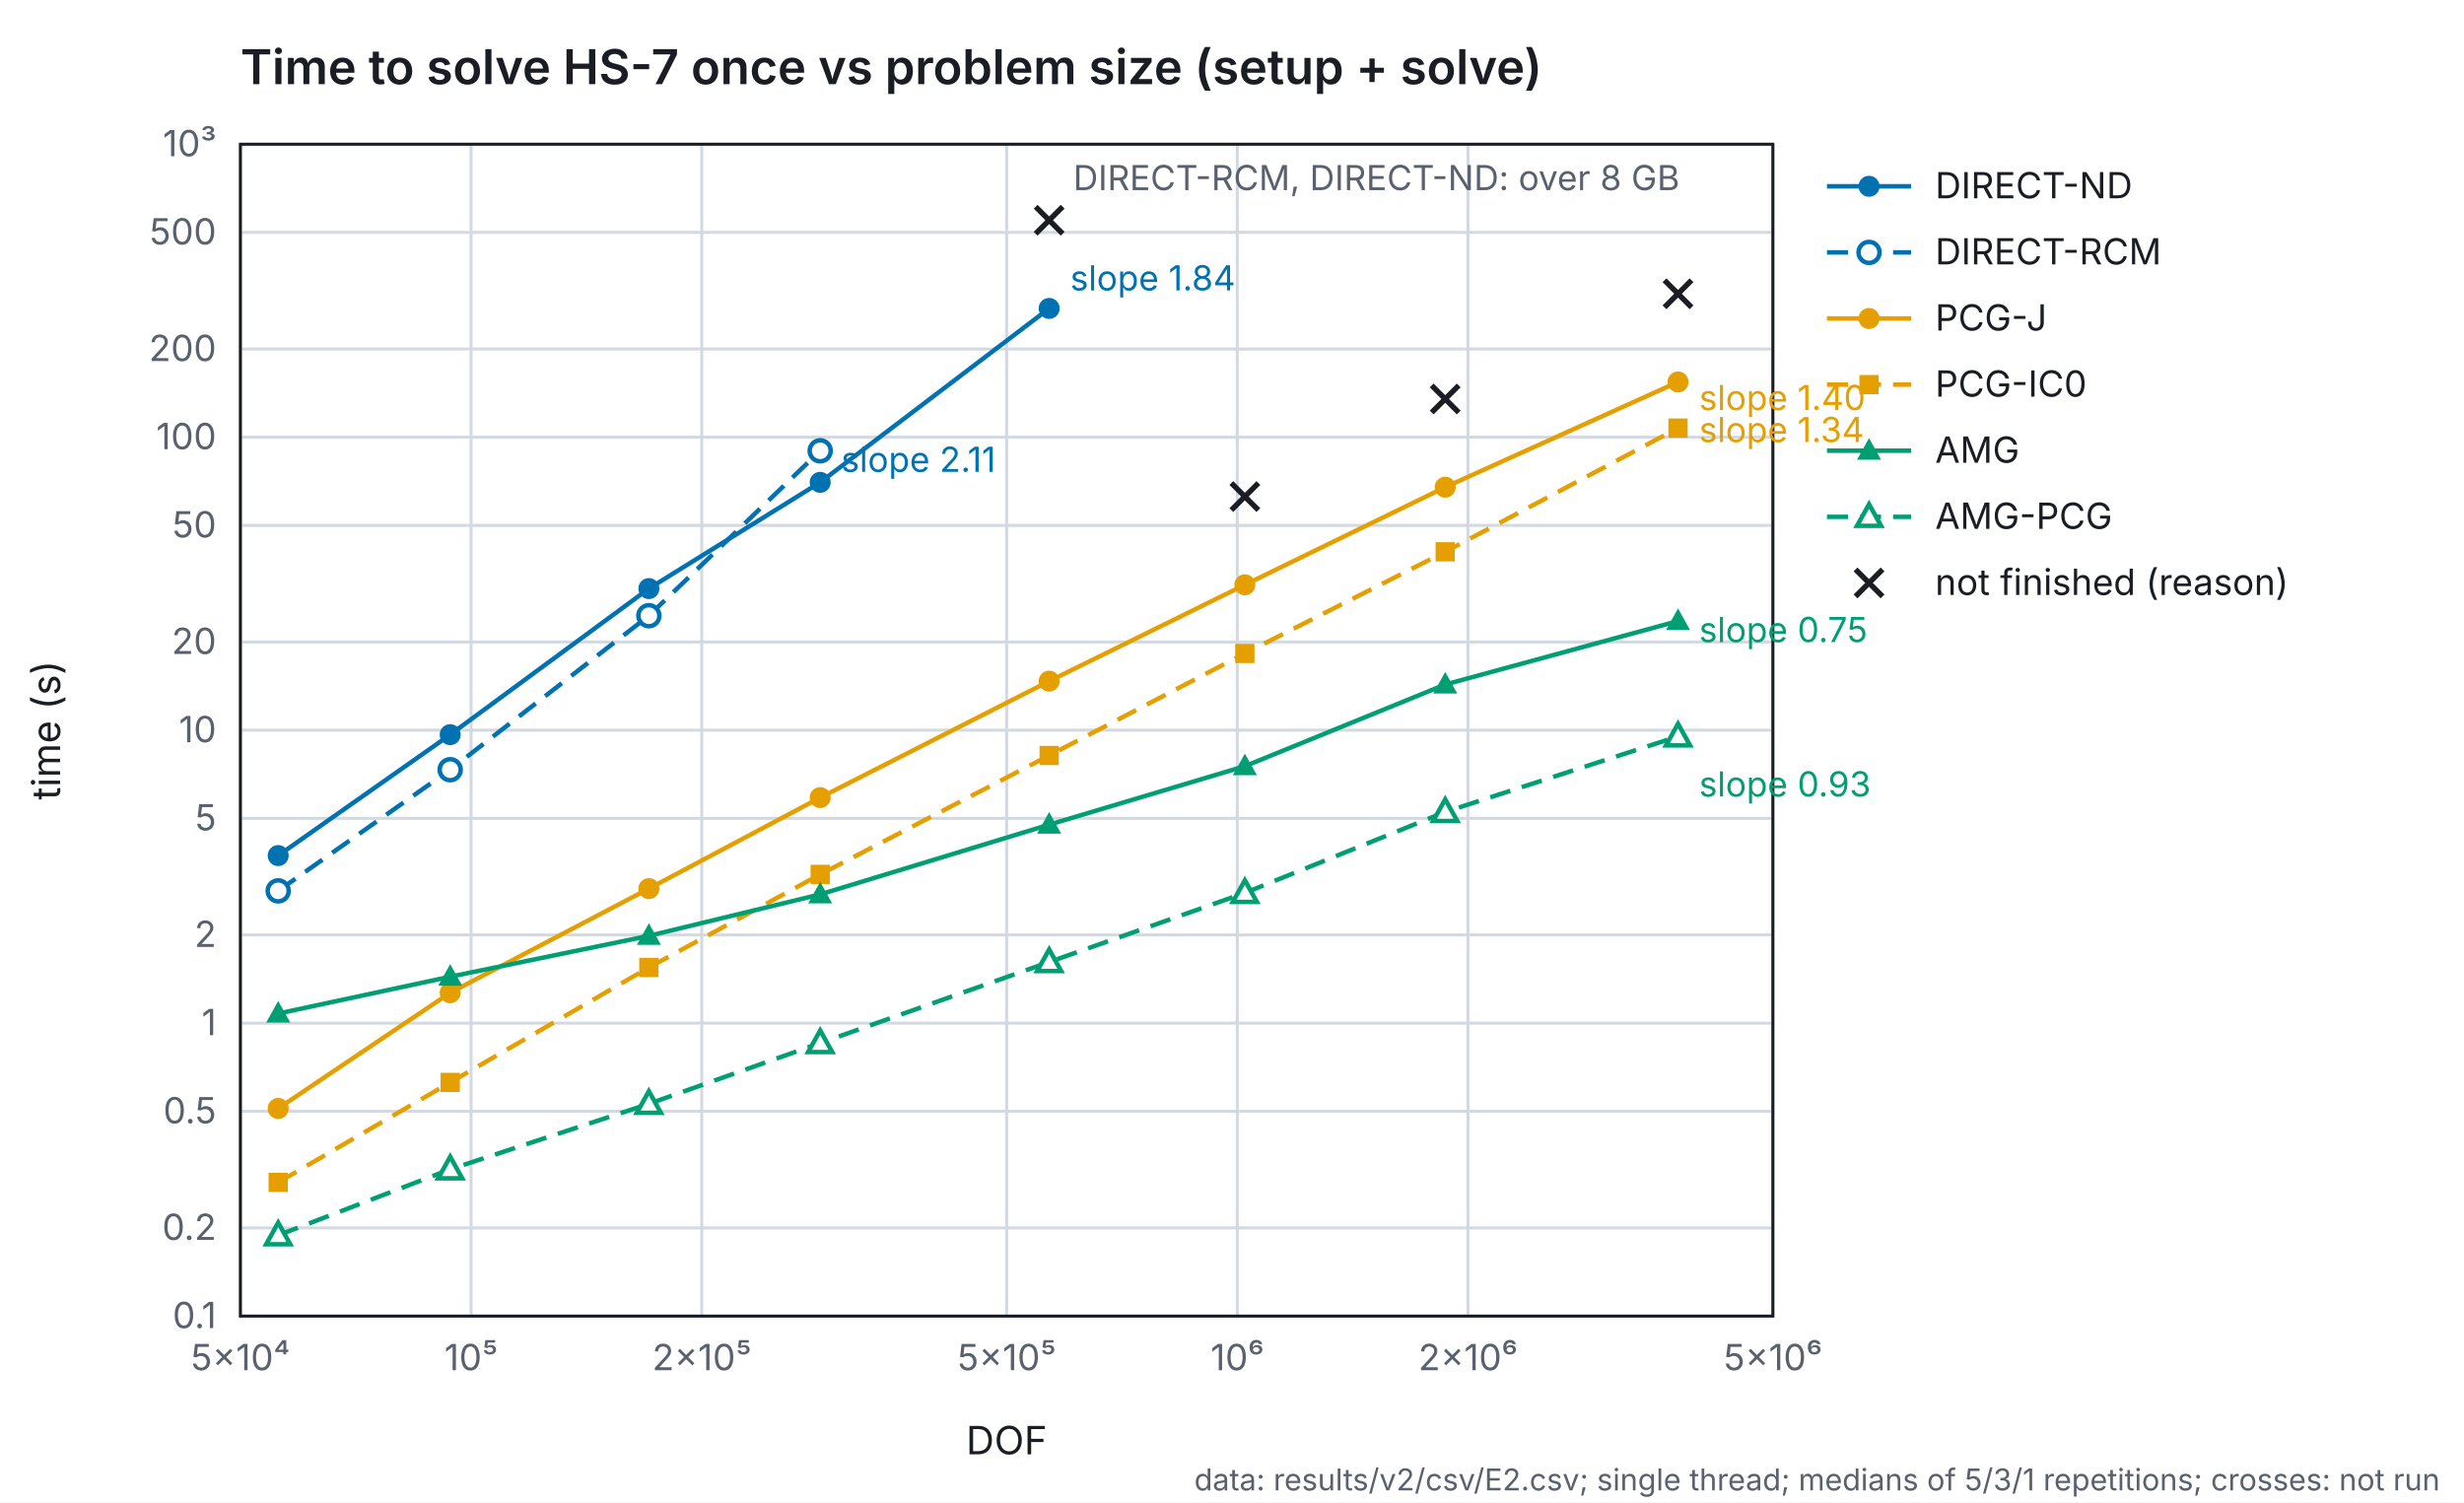
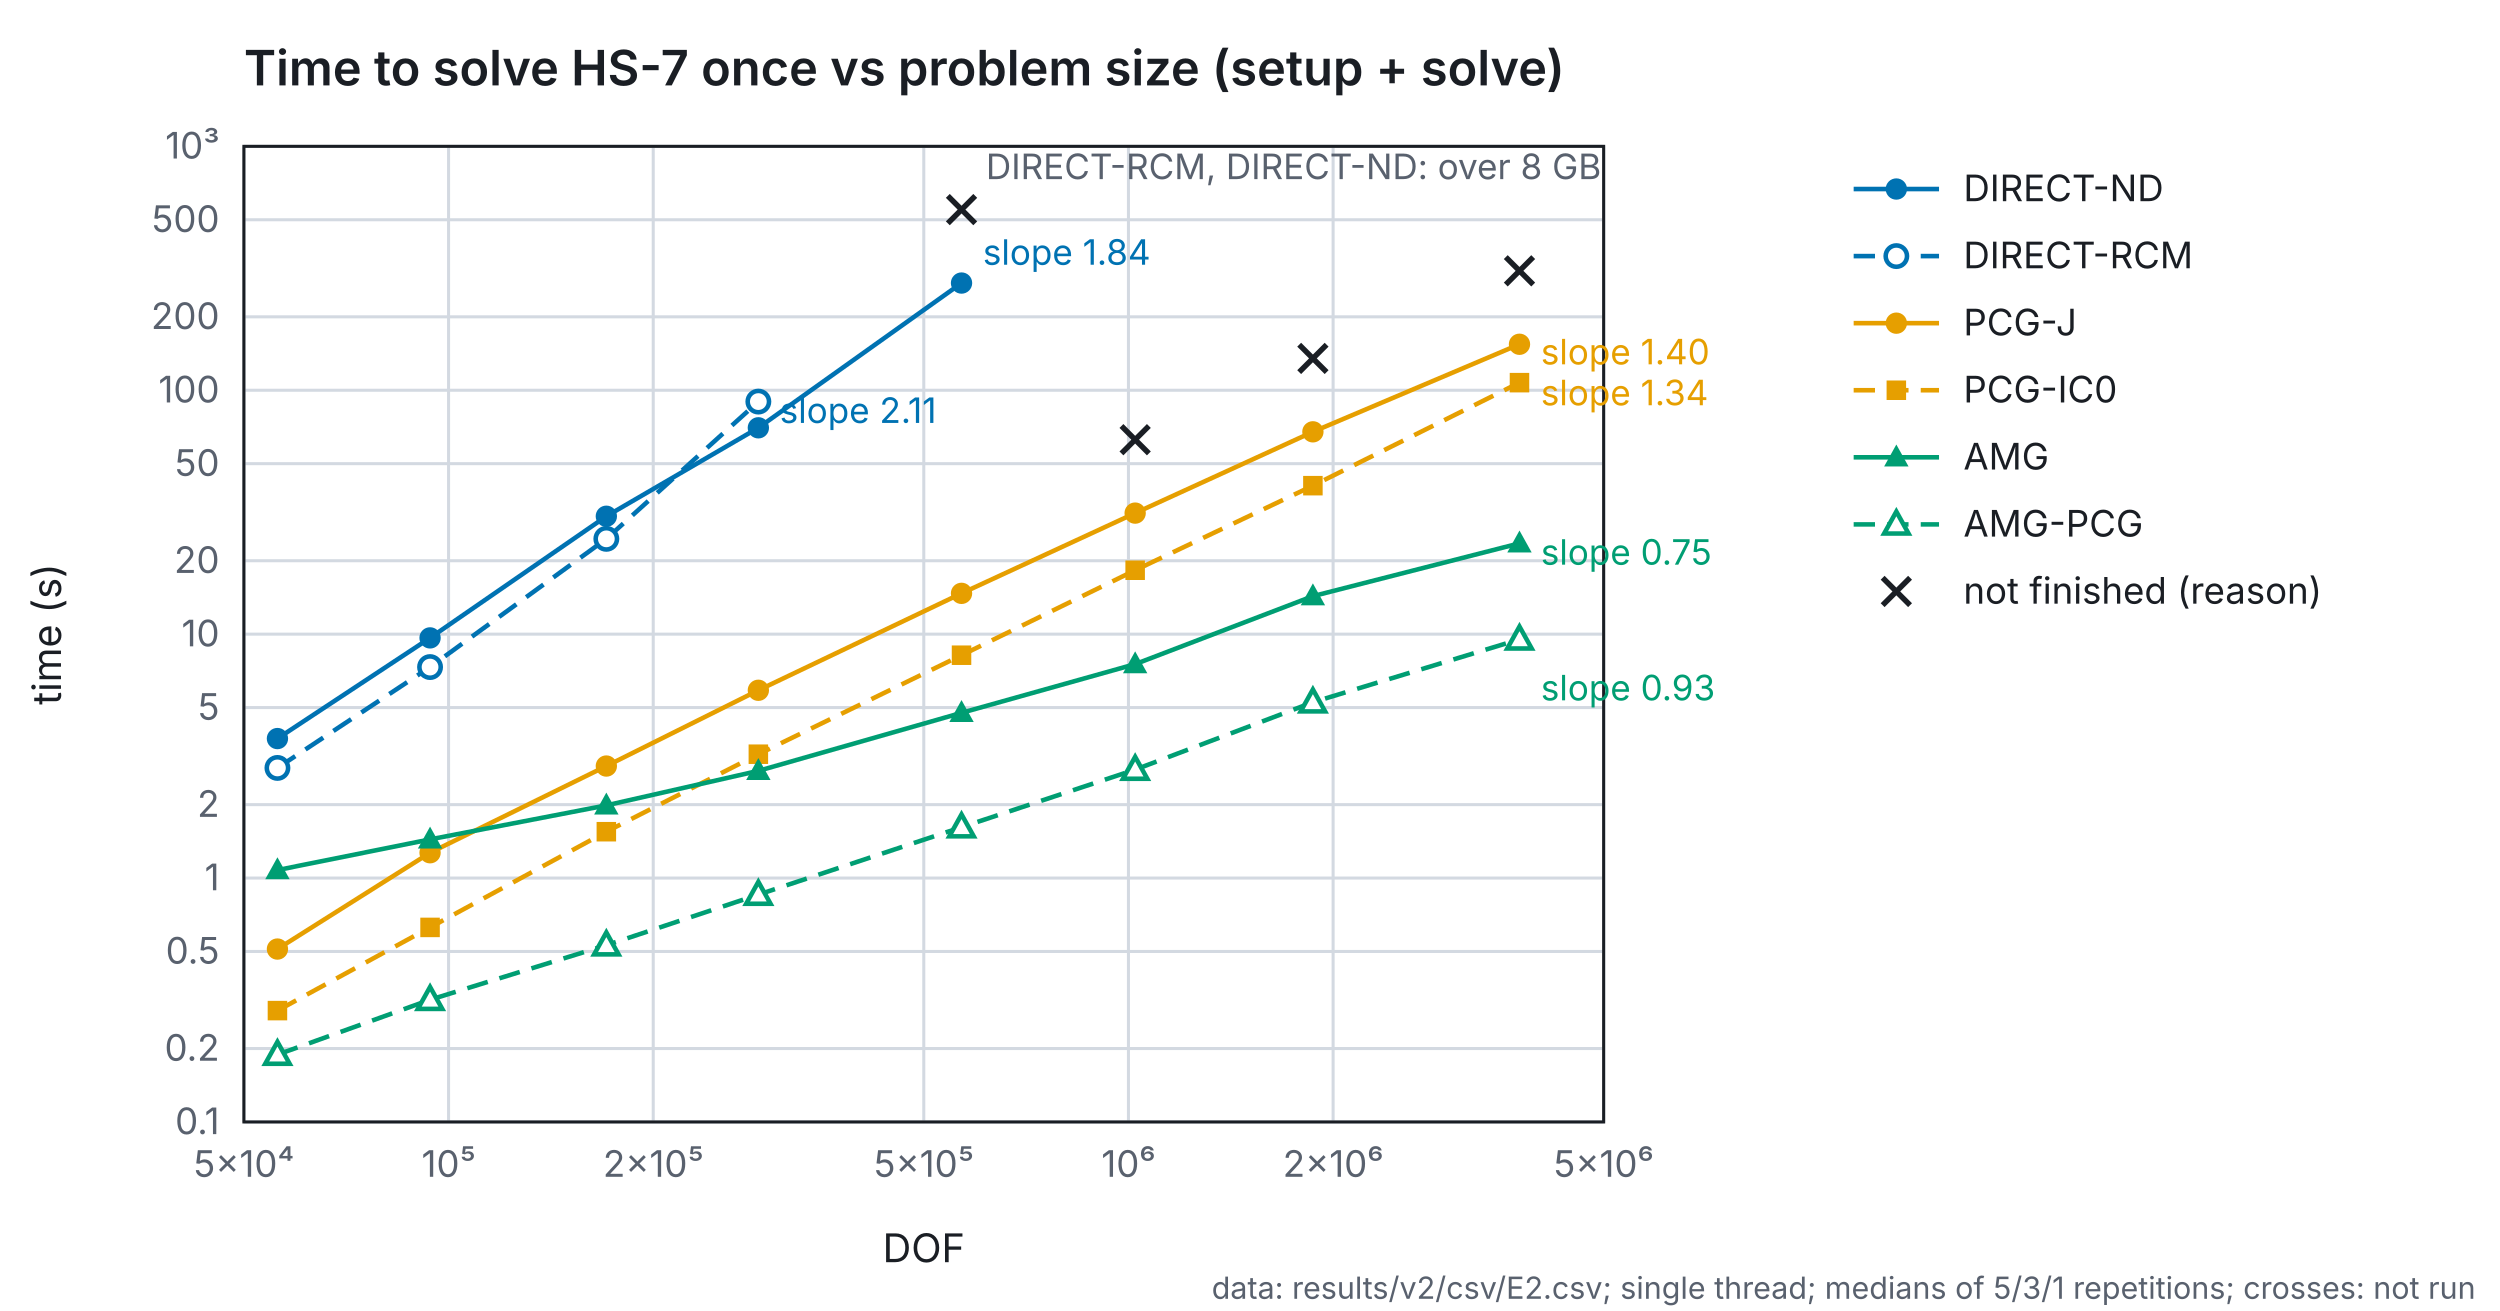
- <svg xmlns="http://www.w3.org/2000/svg" width="820" height="500" viewBox="0 0 820 500" font-family="Inter, 'Segoe UI', Arial, sans-serif">
+ <svg xmlns="http://www.w3.org/2000/svg" width="820" height="430" viewBox="0 0 820 430" font-family="Inter, 'Segoe UI', Arial, sans-serif">
  <rect width="100%" height="100%" fill="#FFFFFF" />
  <defs>
    <clipPath id="plot-area">
-       <rect x="80.00" y="48.00" width="510.00" height="390.00" />
+       <rect x="80.00" y="48.00" width="446.00" height="320.00" />
    </clipPath>
  </defs>
  <g stroke="#D3D9E1" stroke-width="1">
-     <line x1="80.00" y1="48.00" x2="80.00" y2="438.00" />
-     <line x1="156.76" y1="48.00" x2="156.76" y2="438.00" />
-     <line x1="233.53" y1="48.00" x2="233.53" y2="438.00" />
-     <line x1="335.00" y1="48.00" x2="335.00" y2="438.00" />
-     <line x1="411.76" y1="48.00" x2="411.76" y2="438.00" />
-     <line x1="488.53" y1="48.00" x2="488.53" y2="438.00" />
-     <line x1="590.00" y1="48.00" x2="590.00" y2="438.00" />
-     <line x1="80.00" y1="438.00" x2="590.00" y2="438.00" />
-     <line x1="80.00" y1="408.65" x2="590.00" y2="408.65" />
-     <line x1="80.00" y1="369.85" x2="590.00" y2="369.85" />
-     <line x1="80.00" y1="340.50" x2="590.00" y2="340.50" />
-     <line x1="80.00" y1="311.15" x2="590.00" y2="311.15" />
-     <line x1="80.00" y1="272.35" x2="590.00" y2="272.35" />
-     <line x1="80.00" y1="243.00" x2="590.00" y2="243.00" />
-     <line x1="80.00" y1="213.65" x2="590.00" y2="213.65" />
-     <line x1="80.00" y1="174.85" x2="590.00" y2="174.85" />
-     <line x1="80.00" y1="145.50" x2="590.00" y2="145.50" />
-     <line x1="80.00" y1="116.15" x2="590.00" y2="116.15" />
-     <line x1="80.00" y1="77.35" x2="590.00" y2="77.35" />
-     <line x1="80.00" y1="48.00" x2="590.00" y2="48.00" />
+     <line x1="80.00" y1="48.00" x2="80.00" y2="368.00" />
+     <line x1="147.13" y1="48.00" x2="147.13" y2="368.00" />
+     <line x1="214.26" y1="48.00" x2="214.26" y2="368.00" />
+     <line x1="303.00" y1="48.00" x2="303.00" y2="368.00" />
+     <line x1="370.13" y1="48.00" x2="370.13" y2="368.00" />
+     <line x1="437.26" y1="48.00" x2="437.26" y2="368.00" />
+     <line x1="526.00" y1="48.00" x2="526.00" y2="368.00" />
+     <line x1="80.00" y1="368.00" x2="526.00" y2="368.00" />
+     <line x1="80.00" y1="343.92" x2="526.00" y2="343.92" />
+     <line x1="80.00" y1="312.08" x2="526.00" y2="312.08" />
+     <line x1="80.00" y1="288.00" x2="526.00" y2="288.00" />
+     <line x1="80.00" y1="263.92" x2="526.00" y2="263.92" />
+     <line x1="80.00" y1="232.08" x2="526.00" y2="232.08" />
+     <line x1="80.00" y1="208.00" x2="526.00" y2="208.00" />
+     <line x1="80.00" y1="183.92" x2="526.00" y2="183.92" />
+     <line x1="80.00" y1="152.08" x2="526.00" y2="152.08" />
+     <line x1="80.00" y1="128.00" x2="526.00" y2="128.00" />
+     <line x1="80.00" y1="103.92" x2="526.00" y2="103.92" />
+     <line x1="80.00" y1="72.08" x2="526.00" y2="72.08" />
+     <line x1="80.00" y1="48.00" x2="526.00" y2="48.00" />
  </g>
  <g font-size="12" fill="#59616E">
-     <text x="80.00" y="456.00" text-anchor="middle">5×10⁴</text>
-     <text x="156.76" y="456.00" text-anchor="middle">10⁵</text>
-     <text x="233.53" y="456.00" text-anchor="middle">2×10⁵</text>
-     <text x="335.00" y="456.00" text-anchor="middle">5×10⁵</text>
-     <text x="411.76" y="456.00" text-anchor="middle">10⁶</text>
-     <text x="488.53" y="456.00" text-anchor="middle">2×10⁶</text>
-     <text x="590.00" y="456.00" text-anchor="middle">5×10⁶</text>
-     <text x="72.00" y="442.00" text-anchor="end">0.1</text>
-     <text x="72.00" y="412.65" text-anchor="end">0.2</text>
-     <text x="72.00" y="373.85" text-anchor="end">0.5</text>
-     <text x="72.00" y="344.50" text-anchor="end">1</text>
-     <text x="72.00" y="315.15" text-anchor="end">2</text>
-     <text x="72.00" y="276.35" text-anchor="end">5</text>
-     <text x="72.00" y="247.00" text-anchor="end">10</text>
-     <text x="72.00" y="217.65" text-anchor="end">20</text>
-     <text x="72.00" y="178.85" text-anchor="end">50</text>
-     <text x="72.00" y="149.50" text-anchor="end">100</text>
-     <text x="72.00" y="120.15" text-anchor="end">200</text>
-     <text x="72.00" y="81.35" text-anchor="end">500</text>
+     <text x="80.00" y="386.00" text-anchor="middle">5×10⁴</text>
+     <text x="147.13" y="386.00" text-anchor="middle">10⁵</text>
+     <text x="214.26" y="386.00" text-anchor="middle">2×10⁵</text>
+     <text x="303.00" y="386.00" text-anchor="middle">5×10⁵</text>
+     <text x="370.13" y="386.00" text-anchor="middle">10⁶</text>
+     <text x="437.26" y="386.00" text-anchor="middle">2×10⁶</text>
+     <text x="526.00" y="386.00" text-anchor="middle">5×10⁶</text>
+     <text x="72.00" y="372.00" text-anchor="end">0.1</text>
+     <text x="72.00" y="347.92" text-anchor="end">0.2</text>
+     <text x="72.00" y="316.08" text-anchor="end">0.5</text>
+     <text x="72.00" y="292.00" text-anchor="end">1</text>
+     <text x="72.00" y="267.92" text-anchor="end">2</text>
+     <text x="72.00" y="236.08" text-anchor="end">5</text>
+     <text x="72.00" y="212.00" text-anchor="end">10</text>
+     <text x="72.00" y="187.92" text-anchor="end">20</text>
+     <text x="72.00" y="156.08" text-anchor="end">50</text>
+     <text x="72.00" y="132.00" text-anchor="end">100</text>
+     <text x="72.00" y="107.92" text-anchor="end">200</text>
+     <text x="72.00" y="76.08" text-anchor="end">500</text>
    <text x="72.00" y="52.00" text-anchor="end">10³</text>
  </g>
-   <rect x="80.00" y="48.00" width="510.00" height="390.00" fill="none" stroke="#1A1E24" stroke-width="1" />
+   <rect x="80.00" y="48.00" width="446.00" height="320.00" fill="none" stroke="#1A1E24" stroke-width="1" />
  <text x="80.00" y="28" font-size="16" font-weight="600" fill="#1A1E24">Time to solve HS-7 once vs problem size (setup + solve)</text>
-   <text x="335.00" y="484.00" font-size="13" text-anchor="middle" fill="#1A1E24">DOF</text>
-   <text transform="translate(20 243.00) rotate(-90)" font-size="13" text-anchor="middle" fill="#1A1E24">time (s)</text>
+   <text x="303.00" y="414.00" font-size="13" text-anchor="middle" fill="#1A1E24">DOF</text>
+   <text transform="translate(20 208.00) rotate(-90)" font-size="13" text-anchor="middle" fill="#1A1E24">time (s)</text>
  <g clip-path="url(#plot-area)">
-     <polyline fill="none" stroke="#0072B2" stroke-width="1.50" stroke-linejoin="round" points="92.58,284.74 149.82,244.50 215.94,195.88 272.95,160.52 349.15,102.64" />
-     <circle cx="92.58" cy="284.74" r="3.5" fill="#0072B2" />
-     <circle cx="149.82" cy="244.50" r="3.5" fill="#0072B2" />
-     <circle cx="215.94" cy="195.88" r="3.5" fill="#0072B2" />
-     <circle cx="272.95" cy="160.52" r="3.5" fill="#0072B2" />
-     <circle cx="349.15" cy="102.64" r="3.5" fill="#0072B2" />
-     <polyline fill="none" stroke="#0072B2" stroke-width="1.50" stroke-linejoin="round" stroke-dasharray="7 4" points="92.58,296.48 149.82,256.16 215.94,204.91 272.95,150.03" />
-     <circle cx="92.58" cy="296.48" r="3.5" fill="#FFFFFF" stroke="#0072B2" stroke-width="1.5" />
-     <circle cx="149.82" cy="256.16" r="3.5" fill="#FFFFFF" stroke="#0072B2" stroke-width="1.5" />
-     <circle cx="215.94" cy="204.91" r="3.5" fill="#FFFFFF" stroke="#0072B2" stroke-width="1.5" />
-     <circle cx="272.95" cy="150.03" r="3.5" fill="#FFFFFF" stroke="#0072B2" stroke-width="1.5" />
-     <polyline fill="none" stroke="#E69F00" stroke-width="1.50" stroke-linejoin="round" points="92.58,368.89 149.82,330.39 215.94,295.73 272.95,265.44 349.15,226.69 414.28,194.62 480.95,162.13 558.43,127.12" />
-     <circle cx="92.58" cy="368.89" r="3.5" fill="#E69F00" />
-     <circle cx="149.82" cy="330.39" r="3.5" fill="#E69F00" />
-     <circle cx="215.94" cy="295.73" r="3.5" fill="#E69F00" />
-     <circle cx="272.95" cy="265.44" r="3.5" fill="#E69F00" />
-     <circle cx="349.15" cy="226.69" r="3.5" fill="#E69F00" />
-     <circle cx="414.28" cy="194.62" r="3.5" fill="#E69F00" />
-     <circle cx="480.95" cy="162.13" r="3.5" fill="#E69F00" />
-     <circle cx="558.43" cy="127.12" r="3.5" fill="#E69F00" />
-     <polyline fill="none" stroke="#E69F00" stroke-width="1.50" stroke-linejoin="round" stroke-dasharray="7 4" points="92.58,393.49 149.82,360.23 215.94,321.97 272.95,291.00 349.15,251.42 414.28,217.46 480.95,183.64 558.43,142.47" />
-     <rect x="89.38" y="390.29" width="6.4" height="6.4" fill="#E69F00" />
-     <rect x="146.62" y="357.03" width="6.4" height="6.4" fill="#E69F00" />
-     <rect x="212.74" y="318.77" width="6.4" height="6.4" fill="#E69F00" />
-     <rect x="269.75" y="287.80" width="6.4" height="6.4" fill="#E69F00" />
-     <rect x="345.95" y="248.22" width="6.4" height="6.4" fill="#E69F00" />
-     <rect x="411.08" y="214.26" width="6.4" height="6.4" fill="#E69F00" />
-     <rect x="477.75" y="180.44" width="6.4" height="6.4" fill="#E69F00" />
-     <rect x="555.23" y="139.27" width="6.4" height="6.4" fill="#E69F00" />
-     <polyline fill="none" stroke="#009E73" stroke-width="1.50" stroke-linejoin="round" points="92.58,337.31 149.82,325.05 215.94,311.45 272.95,297.65 349.15,274.45 414.28,254.99 480.95,227.81 558.43,206.69" />
-     <polygon points="92.58,333.11 96.58,340.31 88.58,340.31" fill="#009E73" />
-     <polygon points="149.82,320.85 153.82,328.05 145.82,328.05" fill="#009E73" />
-     <polygon points="215.94,307.25 219.94,314.45 211.94,314.45" fill="#009E73" />
-     <polygon points="272.95,293.45 276.95,300.65 268.95,300.65" fill="#009E73" />
-     <polygon points="349.15,270.25 353.15,277.45 345.15,277.45" fill="#009E73" />
-     <polygon points="414.28,250.79 418.28,257.99 410.28,257.99" fill="#009E73" />
-     <polygon points="480.95,223.61 484.95,230.81 476.95,230.81" fill="#009E73" />
-     <polygon points="558.43,202.49 562.43,209.69 554.43,209.69" fill="#009E73" />
-     <polyline fill="none" stroke="#009E73" stroke-width="1.50" stroke-linejoin="round" stroke-dasharray="7 4" points="92.58,411.09 149.82,389.15 215.94,367.35 272.95,347.13 349.15,320.17 414.28,297.16 480.95,270.22 558.43,245.08" />
-     <polygon points="92.58,406.89 96.58,414.09 88.58,414.09" fill="#FFFFFF" stroke="#009E73" stroke-width="1.5" />
-     <polygon points="149.82,384.95 153.82,392.15 145.82,392.15" fill="#FFFFFF" stroke="#009E73" stroke-width="1.5" />
-     <polygon points="215.94,363.15 219.94,370.35 211.94,370.35" fill="#FFFFFF" stroke="#009E73" stroke-width="1.5" />
-     <polygon points="272.95,342.93 276.95,350.13 268.95,350.13" fill="#FFFFFF" stroke="#009E73" stroke-width="1.5" />
-     <polygon points="349.15,315.97 353.15,323.17 345.15,323.17" fill="#FFFFFF" stroke="#009E73" stroke-width="1.5" />
-     <polygon points="414.28,292.96 418.28,300.16 410.28,300.16" fill="#FFFFFF" stroke="#009E73" stroke-width="1.5" />
-     <polygon points="480.95,266.02 484.95,273.22 476.95,273.22" fill="#FFFFFF" stroke="#009E73" stroke-width="1.5" />
-     <polygon points="558.43,240.88 562.43,248.08 554.43,248.08" fill="#FFFFFF" stroke="#009E73" stroke-width="1.5" />
-     <path d="M409.78 160.76 L418.78 169.76 M409.78 169.76 L418.78 160.76" stroke="#1A1E24" stroke-width="1.8" />
-     <path d="M476.45 128.28 L485.45 137.28 M476.45 137.28 L485.45 128.28" stroke="#1A1E24" stroke-width="1.8" />
-     <path d="M553.93 93.27 L562.93 102.27 M553.93 102.27 L562.93 93.27" stroke="#1A1E24" stroke-width="1.8" />
-     <path d="M344.65 68.79 L353.65 77.79 M344.65 77.79 L353.65 68.79" stroke="#1A1E24" stroke-width="1.8" />
+     <polyline fill="none" stroke="#0072B2" stroke-width="1.50" stroke-linejoin="round" points="91.00,242.25 141.06,209.23 198.88,169.33 248.74,140.32 315.38,92.84" />
+     <circle cx="91.00" cy="242.25" r="3.5" fill="#0072B2" />
+     <circle cx="141.06" cy="209.23" r="3.5" fill="#0072B2" />
+     <circle cx="198.88" cy="169.33" r="3.5" fill="#0072B2" />
+     <circle cx="248.74" cy="140.32" r="3.5" fill="#0072B2" />
+     <circle cx="315.38" cy="92.84" r="3.5" fill="#0072B2" />
+     <polyline fill="none" stroke="#0072B2" stroke-width="1.50" stroke-linejoin="round" stroke-dasharray="7 4" points="91.00,251.88 141.06,218.80 198.88,176.74 248.74,131.72" />
+     <circle cx="91.00" cy="251.88" r="3.5" fill="#FFFFFF" stroke="#0072B2" stroke-width="1.5" />
+     <circle cx="141.06" cy="218.80" r="3.5" fill="#FFFFFF" stroke="#0072B2" stroke-width="1.5" />
+     <circle cx="198.88" cy="176.74" r="3.5" fill="#FFFFFF" stroke="#0072B2" stroke-width="1.5" />
+     <circle cx="248.74" cy="131.72" r="3.5" fill="#FFFFFF" stroke="#0072B2" stroke-width="1.5" />
+     <polyline fill="none" stroke="#E69F00" stroke-width="1.50" stroke-linejoin="round" points="91.00,311.29 141.06,279.70 198.88,251.26 248.74,226.41 315.38,194.62 372.33,168.30 430.63,141.64 498.39,112.92" />
+     <circle cx="91.00" cy="311.29" r="3.5" fill="#E69F00" />
+     <circle cx="141.06" cy="279.70" r="3.5" fill="#E69F00" />
+     <circle cx="198.88" cy="251.26" r="3.5" fill="#E69F00" />
+     <circle cx="248.74" cy="226.41" r="3.5" fill="#E69F00" />
+     <circle cx="315.38" cy="194.62" r="3.5" fill="#E69F00" />
+     <circle cx="372.33" cy="168.30" r="3.5" fill="#E69F00" />
+     <circle cx="430.63" cy="141.64" r="3.5" fill="#E69F00" />
+     <circle cx="498.39" cy="112.92" r="3.5" fill="#E69F00" />
+     <polyline fill="none" stroke="#E69F00" stroke-width="1.50" stroke-linejoin="round" stroke-dasharray="7 4" points="91.00,331.48 141.06,304.19 198.88,272.80 248.74,247.38 315.38,214.91 372.33,187.04 430.63,159.30 498.39,125.51" />
+     <rect x="87.80" y="328.28" width="6.4" height="6.4" fill="#E69F00" />
+     <rect x="137.86" y="300.99" width="6.4" height="6.4" fill="#E69F00" />
+     <rect x="195.68" y="269.60" width="6.4" height="6.4" fill="#E69F00" />
+     <rect x="245.54" y="244.18" width="6.4" height="6.4" fill="#E69F00" />
+     <rect x="312.18" y="211.71" width="6.4" height="6.4" fill="#E69F00" />
+     <rect x="369.13" y="183.84" width="6.4" height="6.4" fill="#E69F00" />
+     <rect x="427.43" y="156.10" width="6.4" height="6.4" fill="#E69F00" />
+     <rect x="495.19" y="122.31" width="6.4" height="6.4" fill="#E69F00" />
+     <polyline fill="none" stroke="#009E73" stroke-width="1.50" stroke-linejoin="round" points="91.00,285.38 141.06,275.32 198.88,264.16 248.74,252.84 315.38,233.81 372.33,217.84 430.63,195.54 498.39,178.21" />
+     <polygon points="91.00,281.18 95.00,288.38 87.00,288.38" fill="#009E73" />
+     <polygon points="141.06,271.12 145.06,278.32 137.06,278.32" fill="#009E73" />
+     <polygon points="198.88,259.96 202.88,267.16 194.88,267.16" fill="#009E73" />
+     <polygon points="248.74,248.64 252.74,255.84 244.74,255.84" fill="#009E73" />
+     <polygon points="315.38,229.61 319.38,236.81 311.38,236.81" fill="#009E73" />
+     <polygon points="372.33,213.64 376.33,220.84 368.33,220.84" fill="#009E73" />
+     <polygon points="430.63,191.34 434.63,198.54 426.63,198.54" fill="#009E73" />
+     <polygon points="498.39,174.01 502.39,181.21 494.39,181.21" fill="#009E73" />
+     <polyline fill="none" stroke="#009E73" stroke-width="1.50" stroke-linejoin="round" stroke-dasharray="7 4" points="91.00,345.92 141.06,327.92 198.88,310.03 248.74,293.44 315.38,271.32 372.33,252.44 430.63,230.34 498.39,209.71" />
+     <polygon points="91.00,341.72 95.00,348.92 87.00,348.92" fill="#FFFFFF" stroke="#009E73" stroke-width="1.5" />
+     <polygon points="141.06,323.72 145.06,330.92 137.06,330.92" fill="#FFFFFF" stroke="#009E73" stroke-width="1.5" />
+     <polygon points="198.88,305.83 202.88,313.03 194.88,313.03" fill="#FFFFFF" stroke="#009E73" stroke-width="1.5" />
+     <polygon points="248.74,289.24 252.74,296.44 244.74,296.44" fill="#FFFFFF" stroke="#009E73" stroke-width="1.5" />
+     <polygon points="315.38,267.12 319.38,274.32 311.38,274.32" fill="#FFFFFF" stroke="#009E73" stroke-width="1.5" />
+     <polygon points="372.33,248.24 376.33,255.44 368.33,255.44" fill="#FFFFFF" stroke="#009E73" stroke-width="1.5" />
+     <polygon points="430.63,226.14 434.63,233.34 426.63,233.34" fill="#FFFFFF" stroke="#009E73" stroke-width="1.5" />
+     <polygon points="498.39,205.51 502.39,212.71 494.39,212.71" fill="#FFFFFF" stroke="#009E73" stroke-width="1.5" />
+     <path d="M367.83 139.72 L376.83 148.72 M367.83 148.72 L376.83 139.72" stroke="#1A1E24" stroke-width="1.8" />
+     <path d="M426.13 113.06 L435.13 122.06 M426.13 122.06 L435.13 113.06" stroke="#1A1E24" stroke-width="1.8" />
+     <path d="M493.89 84.33 L502.89 93.33 M493.89 93.33 L502.89 84.33" stroke="#1A1E24" stroke-width="1.8" />
+     <path d="M310.88 64.25 L319.88 73.25 M310.88 73.25 L319.88 64.25" stroke="#1A1E24" stroke-width="1.8" />
  </g>
-   <text x="356.15" y="96.64" font-size="11.5" text-anchor="start" fill="#0072B2">slope 1.84</text>
-   <text x="279.95" y="157.03" font-size="11.5" text-anchor="start" fill="#0072B2">slope 2.11</text>
-   <text x="565.43" y="147.12" font-size="11.5" text-anchor="start" fill="#E69F00">slope 1.34</text>
-   <text x="565.43" y="136.47" font-size="11.5" text-anchor="start" fill="#E69F00">slope 1.40</text>
-   <text x="565.43" y="213.69" font-size="11.5" text-anchor="start" fill="#009E73">slope 0.75</text>
-   <text x="565.43" y="265.08" font-size="11.5" text-anchor="start" fill="#009E73">slope 0.93</text>
-   <text x="357.15" y="63.29" font-size="11.5" text-anchor="start" fill="#59616E">DIRECT-RCM, DIRECT-ND: over 8 GB</text>
-   <text x="812.00" y="496.00" font-size="10" text-anchor="end" fill="#59616E">data: results/v2/csv/E2.csv; single thread; medians of 5/3/1 repetitions; crosses: not run</text>
+   <text x="323.38" y="58.75" font-size="11.5" text-anchor="start" fill="#59616E">DIRECT-RCM, DIRECT-ND: over 8 GB</text>
+   <text x="322.38" y="86.84" font-size="11.5" text-anchor="start" fill="#0072B2">slope 1.84</text>
+   <text x="505.39" y="119.51" font-size="11.5" text-anchor="start" fill="#E69F00">slope 1.40</text>
+   <text x="505.39" y="132.92" font-size="11.5" text-anchor="start" fill="#E69F00">slope 1.34</text>
+   <text x="255.74" y="138.72" font-size="11.5" text-anchor="start" fill="#0072B2">slope 2.11</text>
+   <text x="505.39" y="185.21" font-size="11.5" text-anchor="start" fill="#009E73">slope 0.75</text>
+   <text x="505.39" y="229.71" font-size="11.5" text-anchor="start" fill="#009E73">slope 0.93</text>
+   <text x="812.00" y="426.00" font-size="10" text-anchor="end" fill="#59616E">data: results/v2/csv/E2.csv; single thread; medians of 5/3/1 repetitions; crosses: not run</text>
  <g font-size="12" fill="#1A1E24">
    <line x1="608.00" y1="62.00" x2="636.00" y2="62.00" fill="none" stroke="#0072B2" stroke-width="1.50" stroke-linejoin="round" />
    <circle cx="622.00" cy="62.00" r="3.5" fill="#0072B2" />
    <text x="644.00" y="66.00">DIRECT-ND</text>
    <line x1="608.00" y1="84.00" x2="636.00" y2="84.00" fill="none" stroke="#0072B2" stroke-width="1.50" stroke-linejoin="round" stroke-dasharray="7 4" />
    <circle cx="622.00" cy="84.00" r="3.5" fill="#FFFFFF" stroke="#0072B2" stroke-width="1.5" />
    <text x="644.00" y="88.00">DIRECT-RCM</text>
    <line x1="608.00" y1="106.00" x2="636.00" y2="106.00" fill="none" stroke="#E69F00" stroke-width="1.50" stroke-linejoin="round" />
    <circle cx="622.00" cy="106.00" r="3.5" fill="#E69F00" />
    <text x="644.00" y="110.00">PCG-J</text>
    <line x1="608.00" y1="128.00" x2="636.00" y2="128.00" fill="none" stroke="#E69F00" stroke-width="1.50" stroke-linejoin="round" stroke-dasharray="7 4" />
    <rect x="618.80" y="124.80" width="6.4" height="6.4" fill="#E69F00" />
    <text x="644.00" y="132.00">PCG-IC0</text>
    <line x1="608.00" y1="150.00" x2="636.00" y2="150.00" fill="none" stroke="#009E73" stroke-width="1.50" stroke-linejoin="round" />
    <polygon points="622.00,145.80 626.00,153.00 618.00,153.00" fill="#009E73" />
    <text x="644.00" y="154.00">AMG</text>
    <line x1="608.00" y1="172.00" x2="636.00" y2="172.00" fill="none" stroke="#009E73" stroke-width="1.50" stroke-linejoin="round" stroke-dasharray="7 4" />
    <polygon points="622.00,167.80 626.00,175.00 618.00,175.00" fill="#FFFFFF" stroke="#009E73" stroke-width="1.5" />
    <text x="644.00" y="176.00">AMG-PCG</text>
    <path d="M617.50 189.50 L626.50 198.50 M617.50 198.50 L626.50 189.50" stroke="#1A1E24" stroke-width="1.8" />
    <text x="644.00" y="198.00">not finished (reason)</text>
  </g>
</svg>
